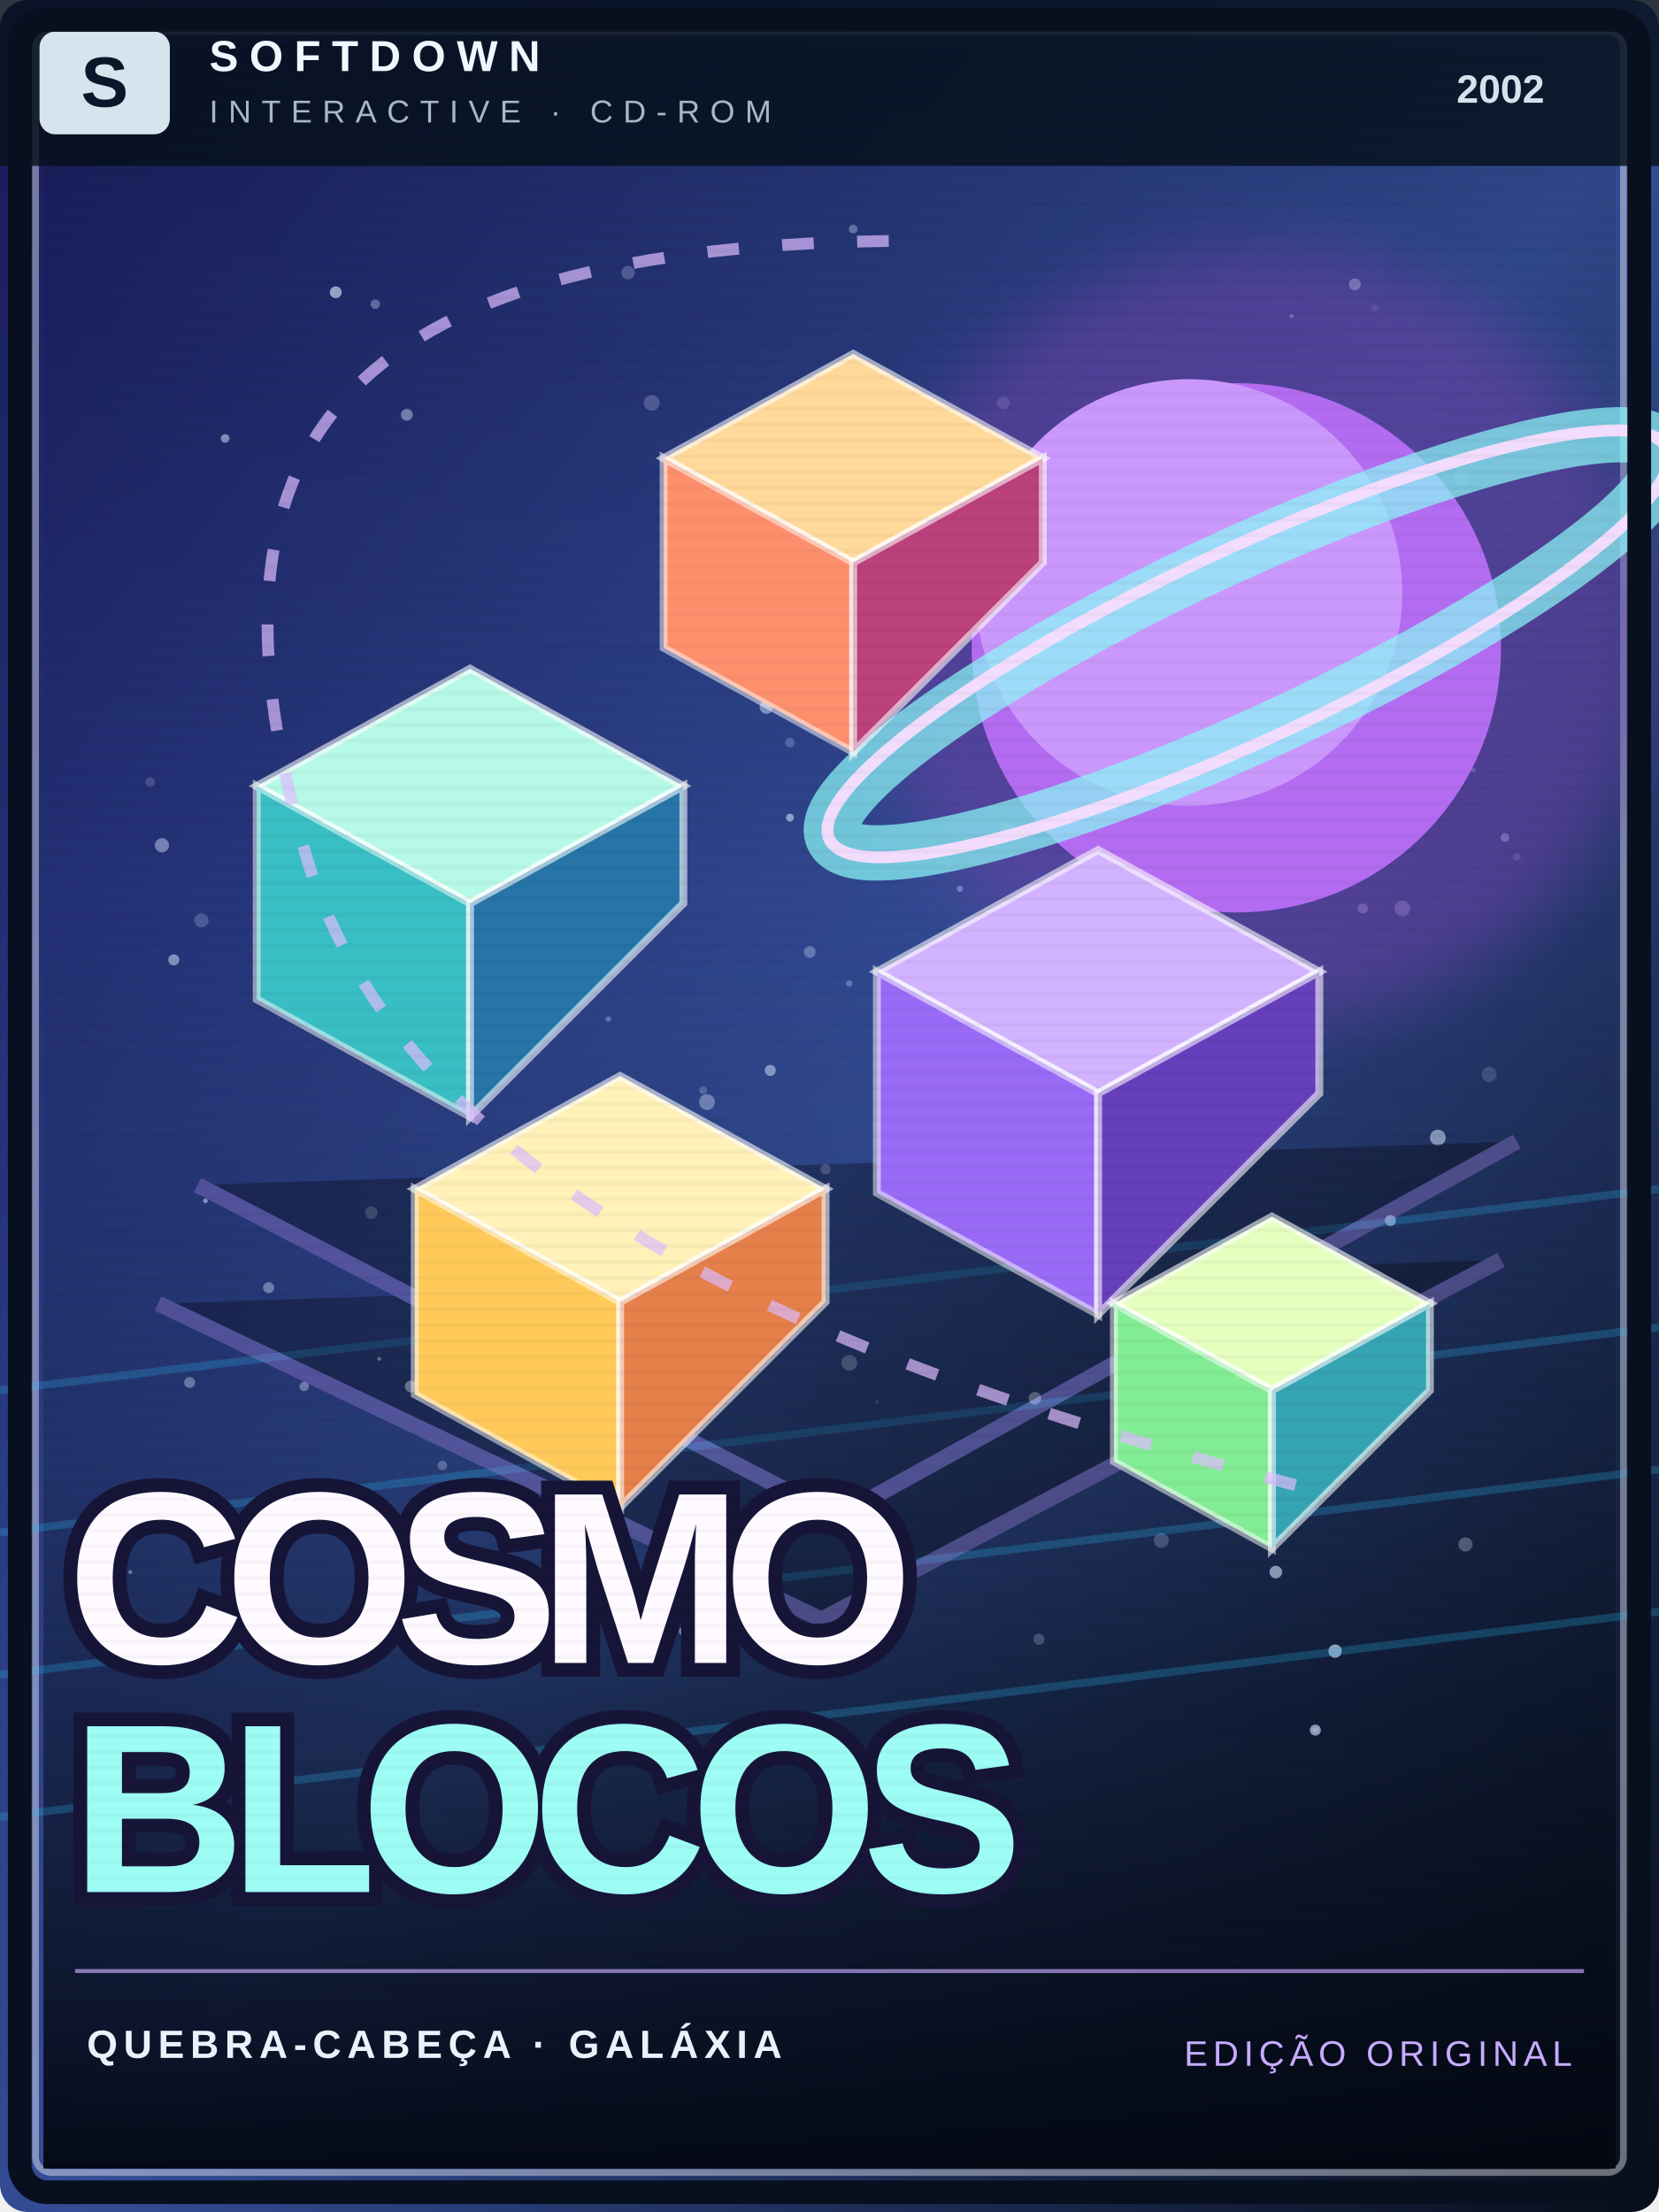
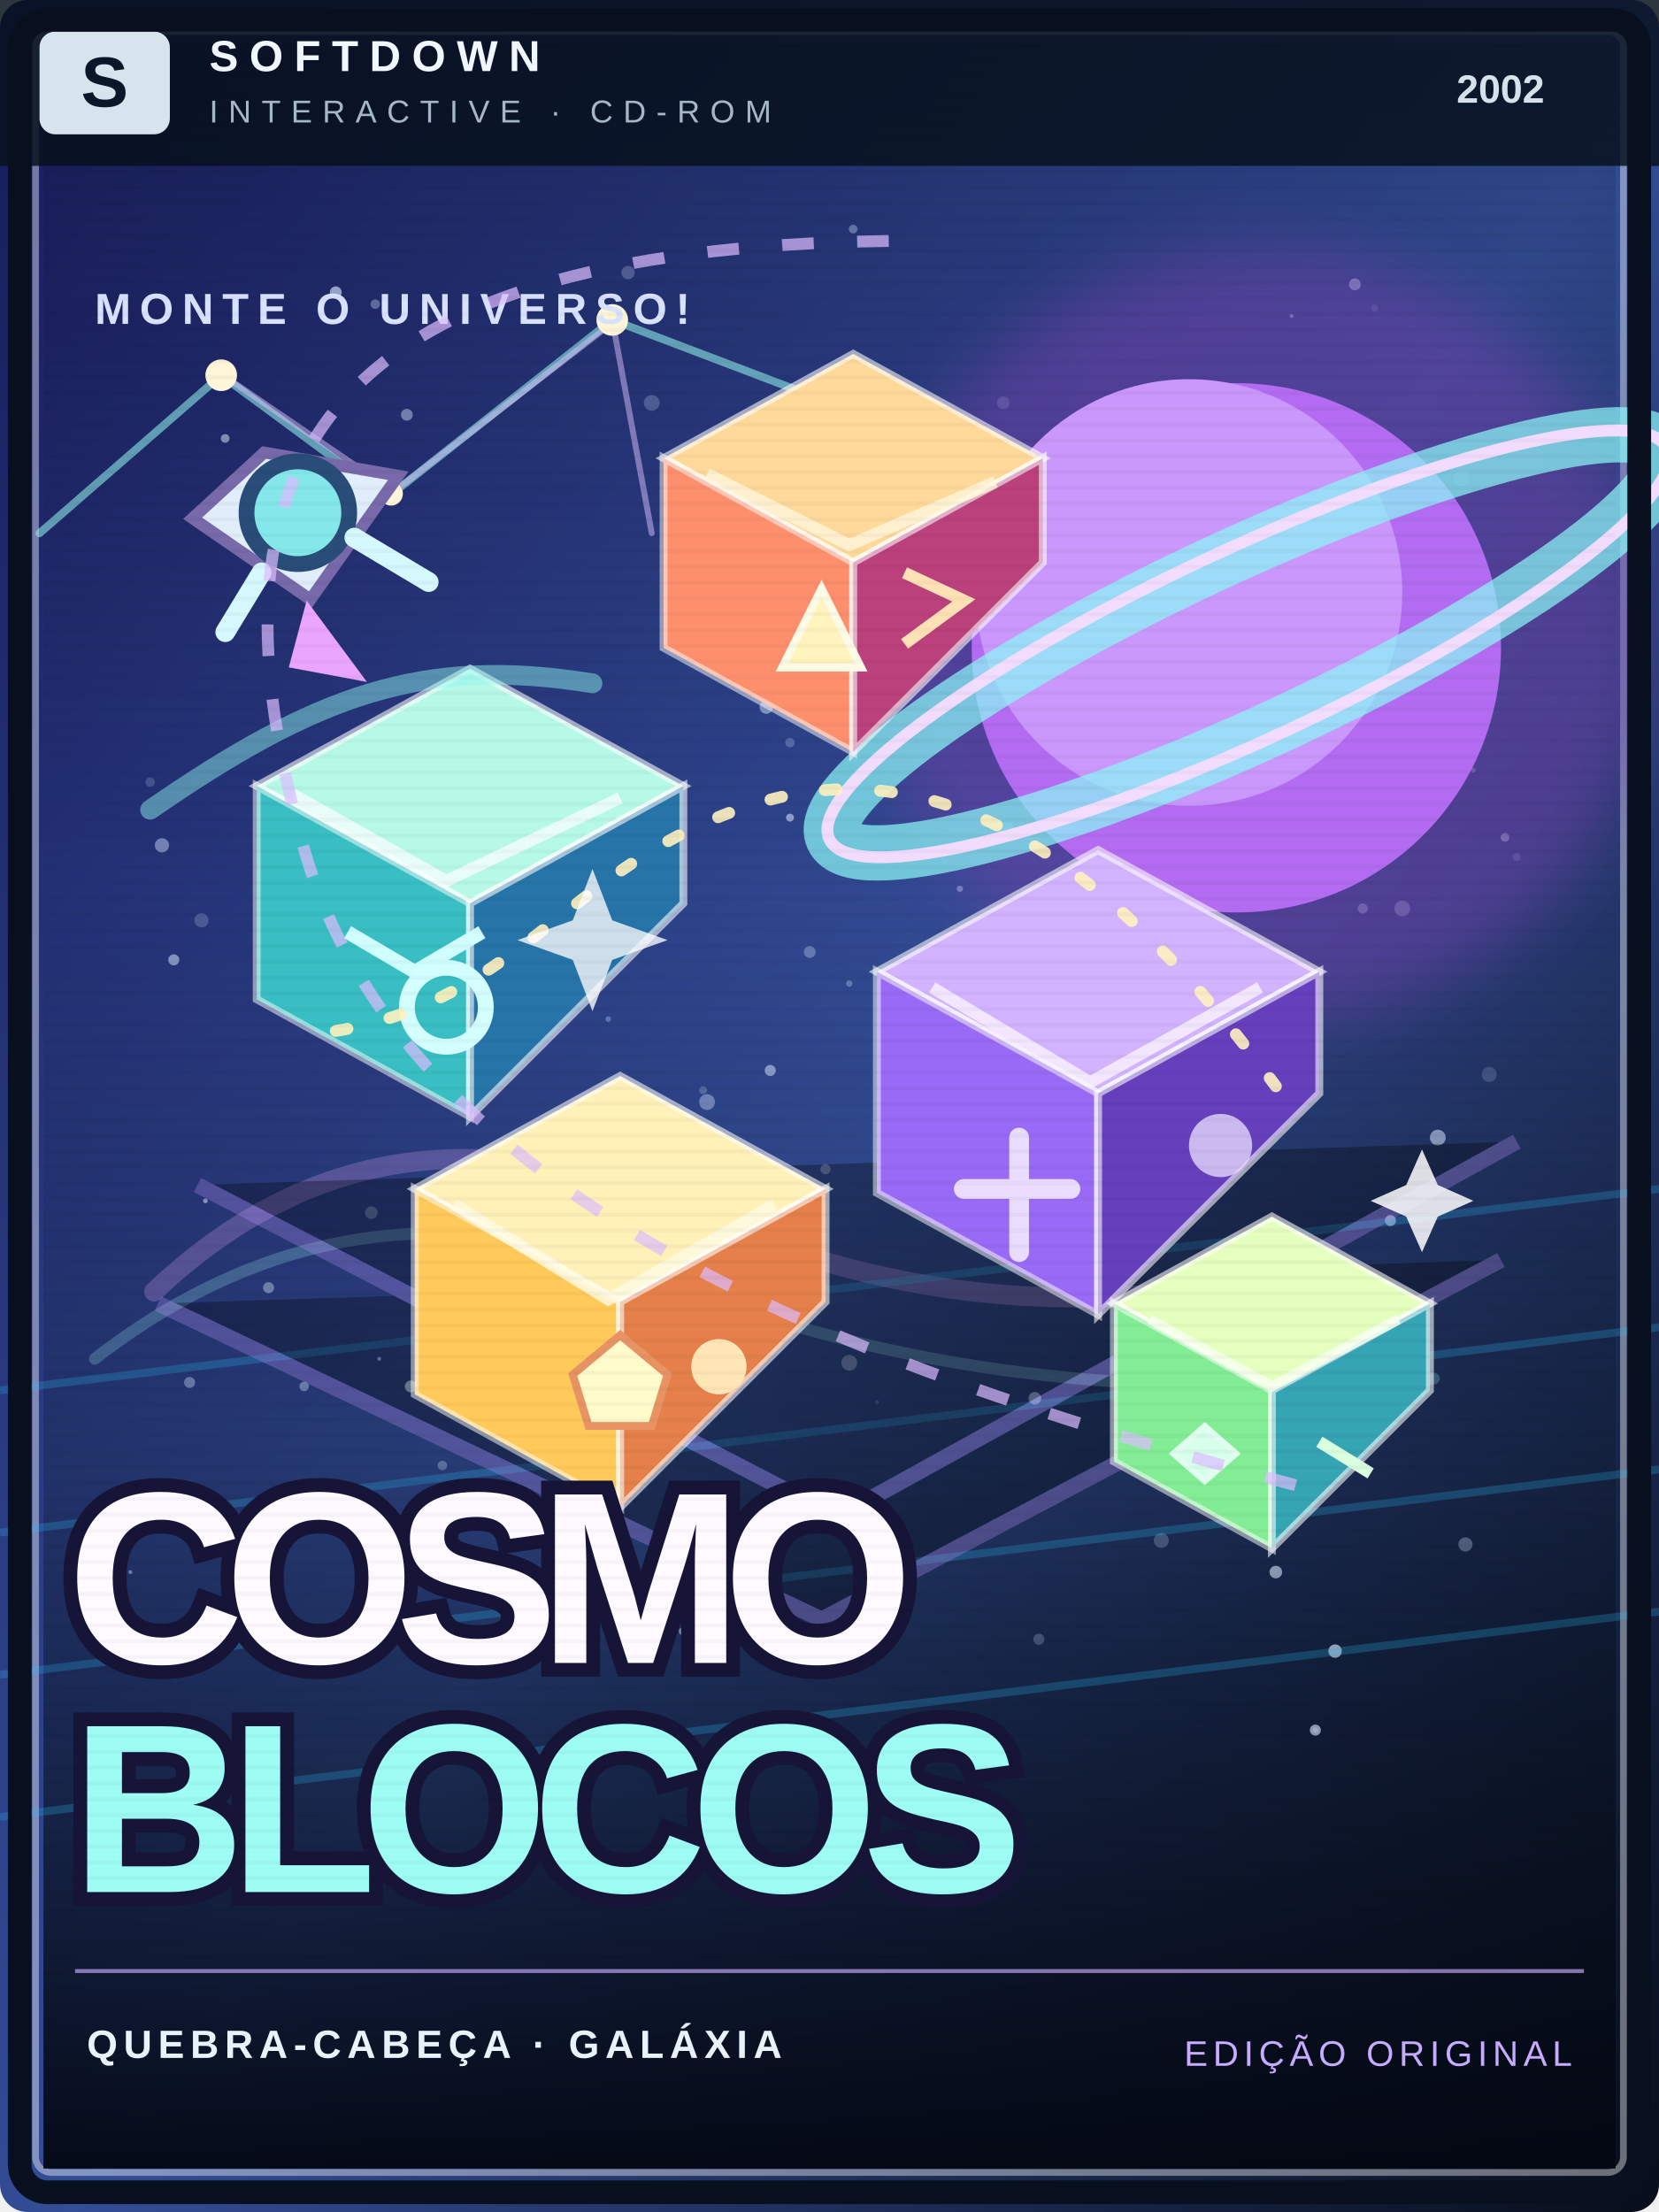
<svg xmlns="http://www.w3.org/2000/svg" width="420" height="560" viewBox="0 0 420 560" role="img" aria-labelledby="title desc">
  <defs>
    <linearGradient id="back" x1="0" y1="0" x2="1" y2="1">
      <stop stop-color="#181b5c" />
      <stop offset=".52" stop-color="#334d96" />
      <stop offset="1" stop-color="#070d19" />
    </linearGradient>
    <linearGradient id="shade" x1="0" y1="0" x2="0" y2="1">
      <stop stop-color="#080d15" stop-opacity=".15" />
      <stop offset=".4" stop-color="#0d1220" stop-opacity="0" />
      <stop offset=".67" stop-color="#06101a" stop-opacity=".24" />
      <stop offset="1" stop-color="#030712" stop-opacity=".97" />
    </linearGradient>
    <linearGradient id="chrome" x1="0" y1="0" x2="1" y2="0">
      <stop stop-color="#fff" stop-opacity=".86" />
      <stop offset=".37" stop-color="#c7abff" />
      <stop offset=".7" stop-color="#fff" />
      <stop offset="1" stop-color="#e3eefa" />
    </linearGradient>
    <pattern id="scan" width="4" height="4" patternUnits="userSpaceOnUse">
      <path d="M0 3.5H4" stroke="#000" stroke-opacity=".11" stroke-width="1" />
    </pattern>
    <filter id="glow" x="-80%" y="-80%" width="260%" height="260%">
      <feGaussianBlur stdDeviation="8" />
    </filter>
    <filter id="soft" x="-80%" y="-80%" width="260%" height="260%">
      <feGaussianBlur stdDeviation="3" />
    </filter>
  </defs>
  <rect width="420" height="560" rx="7" fill="url(#back)" />
  <rect x="9" y="8" width="402" height="542" rx="4" fill="none" stroke="#ffffff" stroke-opacity=".4" stroke-width="1.7" />
  <rect x="11" y="11" width="398" height="538" fill="url(#shade)" />
  <circle cx="319" cy="255" r="1.7" fill="#d9e7ff" opacity="0.61" />
  <circle cx="41" cy="214" r="1.8" fill="#d9e7ff" opacity="0.44" />
  <circle cx="384" cy="217" r="1.0" fill="#d9e7ff" opacity="0.22" />
  <circle cx="288" cy="175" r="1.6" fill="#d9e7ff" opacity="0.54" />
  <circle cx="44" cy="243" r="1.4" fill="#d9e7ff" opacity="0.52" />
  <circle cx="103" cy="105" r="1.5" fill="#d9e7ff" opacity="0.43" />
  <circle cx="217" cy="392" r="1.8" fill="#d9e7ff" opacity="0.18" />
  <circle cx="232" cy="144" r="0.8" fill="#d9e7ff" opacity="0.27" />
  <circle cx="52" cy="304" r="0.6" fill="#d9e7ff" opacity="0.54" />
  <circle cx="154" cy="258" r="0.7" fill="#d9e7ff" opacity="0.31" />
  <circle cx="200" cy="207" r="1.0" fill="#d9e7ff" opacity="0.56" />
  <circle cx="262" cy="354" r="1.6" fill="#d9e7ff" opacity="0.47" />
  <circle cx="165" cy="102" r="2.0" fill="#d9e7ff" opacity="0.23" />
  <circle cx="364" cy="288" r="2.0" fill="#d9e7ff" opacity="0.54" />
  <circle cx="182" cy="123" r="1.8" fill="#d9e7ff" opacity="0.46" />
  <circle cx="294" cy="390" r="1.9" fill="#d9e7ff" opacity="0.22" />
  <circle cx="194" cy="179" r="1.7" fill="#d9e7ff" opacity="0.49" />
  <circle cx="313" cy="269" r="0.7" fill="#d9e7ff" opacity="0.20" />
  <circle cx="33" cy="398" r="0.5" fill="#d9e7ff" opacity="0.40" />
  <circle cx="173" cy="413" r="1.1" fill="#d9e7ff" opacity="0.51" />
  <circle cx="370" cy="121" r="2.0" fill="#d9e7ff" opacity="0.22" />
  <circle cx="314" cy="107" r="1.5" fill="#d9e7ff" opacity="0.34" />
  <circle cx="215" cy="249" r="0.8" fill="#d9e7ff" opacity="0.32" />
  <circle cx="243" cy="225" r="0.8" fill="#d9e7ff" opacity="0.43" />
  <circle cx="204" cy="136" r="1.7" fill="#d9e7ff" opacity="0.48" />
  <circle cx="255" cy="210" r="1.8" fill="#d9e7ff" opacity="0.33" />
  <circle cx="223" cy="143" r="1.6" fill="#d9e7ff" opacity="0.55" />
  <circle cx="323" cy="398" r="1.6" fill="#d9e7ff" opacity="0.58" />
  <circle cx="348" cy="78" r="0.9" fill="#d9e7ff" opacity="0.18" />
  <circle cx="167" cy="304" r="2.0" fill="#d9e7ff" opacity="0.20" />
  <circle cx="290" cy="310" r="1.3" fill="#d9e7ff" opacity="0.18" />
  <circle cx="195" cy="271" r="1.4" fill="#d9e7ff" opacity="0.51" />
  <circle cx="200" cy="188" r="1.2" fill="#d9e7ff" opacity="0.24" />
  <circle cx="95" cy="77" r="1.2" fill="#d9e7ff" opacity="0.34" />
  <circle cx="335" cy="370" r="0.5" fill="#d9e7ff" opacity="0.57" />
  <circle cx="188" cy="108" r="1.6" fill="#d9e7ff" opacity="0.61" />
  <circle cx="355" cy="230" r="2.0" fill="#d9e7ff" opacity="0.40" />
  <circle cx="176" cy="132" r="2.0" fill="#d9e7ff" opacity="0.50" />
  <circle cx="345" cy="230" r="1.3" fill="#d9e7ff" opacity="0.44" />
  <circle cx="68" cy="326" r="1.4" fill="#d9e7ff" opacity="0.40" />
  <circle cx="77" cy="351" r="1.2" fill="#d9e7ff" opacity="0.38" />
  <circle cx="51" cy="233" r="1.8" fill="#d9e7ff" opacity="0.21" />
  <circle cx="96" cy="344" r="0.5" fill="#d9e7ff" opacity="0.55" />
  <circle cx="57" cy="111" r="1.1" fill="#d9e7ff" opacity="0.53" />
  <circle cx="26" cy="394" r="2.0" fill="#d9e7ff" opacity="0.51" />
  <circle cx="225" cy="124" r="1.5" fill="#d9e7ff" opacity="0.25" />
  <circle cx="179" cy="347" r="1.8" fill="#d9e7ff" opacity="0.61" />
  <circle cx="134" cy="358" r="0.8" fill="#d9e7ff" opacity="0.31" />
  <circle cx="126" cy="293" r="1.2" fill="#d9e7ff" opacity="0.23" />
  <circle cx="125" cy="300" r="1.2" fill="#d9e7ff" opacity="0.46" />
  <circle cx="272" cy="327" r="1.6" fill="#d9e7ff" opacity="0.31" />
  <circle cx="193" cy="132" r="0.6" fill="#d9e7ff" opacity="0.19" />
  <circle cx="333" cy="438" r="1.4" fill="#d9e7ff" opacity="0.61" />
  <circle cx="179" cy="279" r="2.0" fill="#d9e7ff" opacity="0.38" />
  <circle cx="371" cy="391" r="1.8" fill="#d9e7ff" opacity="0.30" />
  <circle cx="48" cy="350" r="1.4" fill="#d9e7ff" opacity="0.36" />
  <circle cx="159" cy="69" r="1.7" fill="#d9e7ff" opacity="0.24" />
  <circle cx="333" cy="438" r="0.7" fill="#d9e7ff" opacity="0.25" />
  <circle cx="352" cy="207" r="1.0" fill="#d9e7ff" opacity="0.35" />
  <circle cx="254" cy="102" r="1.6" fill="#d9e7ff" opacity="0.25" />
  <circle cx="345" cy="135" r="2.0" fill="#d9e7ff" opacity="0.37" />
  <circle cx="104" cy="351" r="1.5" fill="#d9e7ff" opacity="0.62" />
  <circle cx="140" cy="246" r="0.8" fill="#d9e7ff" opacity="0.18" />
  <circle cx="263" cy="415" r="1.4" fill="#d9e7ff" opacity="0.23" />
  <circle cx="38" cy="198" r="1.2" fill="#d9e7ff" opacity="0.19" />
  <circle cx="74" cy="209" r="1.2" fill="#d9e7ff" opacity="0.22" />
  <circle cx="178" cy="276" r="1.0" fill="#d9e7ff" opacity="0.23" />
  <circle cx="216" cy="58" r="1.1" fill="#d9e7ff" opacity="0.34" />
  <circle cx="215" cy="345" r="2.0" fill="#d9e7ff" opacity="0.32" />
  <circle cx="85" cy="74" r="1.5" fill="#d9e7ff" opacity="0.63" />
  <circle cx="356" cy="207" r="1.8" fill="#d9e7ff" opacity="0.18" />
  <circle cx="154" cy="228" r="1.9" fill="#d9e7ff" opacity="0.28" />
  <circle cx="340" cy="131" r="1.2" fill="#d9e7ff" opacity="0.37" />
  <circle cx="122" cy="193" r="0.7" fill="#d9e7ff" opacity="0.52" />
  <circle cx="94" cy="307" r="1.6" fill="#d9e7ff" opacity="0.27" />
  <circle cx="381" cy="212" r="1.1" fill="#d9e7ff" opacity="0.56" />
  <circle cx="144" cy="440" r="2.0" fill="#d9e7ff" opacity="0.62" />
  <circle cx="343" cy="72" r="1.5" fill="#d9e7ff" opacity="0.52" />
  <circle cx="109" cy="387" r="1.3" fill="#d9e7ff" opacity="0.43" />
  <circle cx="352" cy="309" r="1.4" fill="#d9e7ff" opacity="0.54" />
  <circle cx="338" cy="418" r="1.7" fill="#d9e7ff" opacity="0.63" />
  <circle cx="303" cy="216" r="1.2" fill="#d9e7ff" opacity="0.62" />
  <circle cx="222" cy="355" r="0.5" fill="#d9e7ff" opacity="0.19" />
  <circle cx="373" cy="195" r="0.6" fill="#d9e7ff" opacity="0.43" />
  <circle cx="197" cy="178" r="1.4" fill="#d9e7ff" opacity="0.15" />
  <circle cx="230" cy="171" r="1.5" fill="#d9e7ff" opacity="0.44" />
  <circle cx="141" cy="308" r="1.8" fill="#d9e7ff" opacity="0.29" />
  <circle cx="377" cy="272" r="1.9" fill="#d9e7ff" opacity="0.17" />
  <circle cx="150" cy="327" r="1.7" fill="#d9e7ff" opacity="0.36" />
  <circle cx="112" cy="371" r="1.2" fill="#d9e7ff" opacity="0.29" />
  <circle cx="327" cy="80" r="0.5" fill="#d9e7ff" opacity="0.57" />
  <circle cx="147" cy="354" r="1.6" fill="#d9e7ff" opacity="0.30" />
  <circle cx="158" cy="372" r="2.0" fill="#d9e7ff" opacity="0.54" />
  <circle cx="205" cy="241" r="1.5" fill="#d9e7ff" opacity="0.31" />
  <circle cx="209" cy="296" r="1.3" fill="#d9e7ff" opacity="0.33" />
+   <g fill="none" stroke-linecap="round">
+     <path d="M10 135L56 95L98 126L155 81L205 100" stroke="#8eece8" stroke-width="2" opacity=".59" />
+     <path d="M55 94l44 30M155 81l10 54M99 125l57 -44" stroke="#dfc1fc" stroke-width="1.5" opacity=".49" />
+     <path d="M39 327Q97 272 175 307T335 320" stroke="#f0acff" stroke-width="5" opacity=".24" />
+     <path d="M24 344Q91 292 171 325T363 349" stroke="#a2f9fb" stroke-width="3" opacity=".23" />
+   </g>
+   <g fill="#fff6d9">
+     <circle cx="56" cy="95" r="4" />
+     <circle cx="99" cy="125" r="3" />
+     <circle cx="155" cy="81" r="4" />
+     <circle cx="205" cy="100" r="3" />
+   </g>
+   <g transform="translate(75 132) rotate(-16)">
+     <path d="M-25 -8L-3 -19L28 -4L-2 20Z" fill="#e0edfb" stroke="#7769aa" stroke-width="3" />
+     <circle cx="1" cy="-2" r="13" fill="#84e7ea" stroke="#294d78" stroke-width="4" />
+     <path d="M-12 10l-13 12m38 -14l15 16" stroke="#d6f8ff" stroke-width="5" stroke-linecap="round" />
+     <path d="M-3 20L6 44L-12 35" fill="#eaa5ff" />
+   </g>
  <circle cx="320" cy="161" r="98" fill="#6a3fa6" filter="url(#glow)" opacity=".57" />
  <circle cx="313" cy="164" r="67" fill="#b36cf1" />
  <circle cx="301" cy="150" r="54" fill="#ca98fc" />
  <ellipse cx="316" cy="163" rx="116" ry="22" transform="rotate(-25 316 163)" fill="none" stroke="#8bf7f6" stroke-width="14" opacity=".72" />
  <ellipse cx="316" cy="163" rx="117" ry="24" transform="rotate(-25 316 163)" fill="none" stroke="#f8ddff" stroke-width="3" opacity=".95" />
  <path d="M0 352L420 301M0 388L420 336M0 424L420 372M0 460L420 408" stroke="#29bbf3" stroke-width="2" opacity=".24" />
  <path d="M50 300L212 384L384 289M40 330L208 410L380 319" stroke="#b78ff6" stroke-width="4" opacity=".3" />
  <g transform="translate(65 199)">
    <path d="M0 0l54 -29.7l54 29.7l-54 29.7Z" fill="#b6f9e7" stroke="#fff" stroke-opacity=".58" stroke-width="2" />
    <path d="M0 0l54 29.7v54l-54 -29.7Z" fill="#38bec3" stroke="#fff" stroke-opacity=".5" stroke-width="2" />
    <path d="M54 29.7l54 -29.7v29.7l-54 54Z" fill="#2674a8" stroke="#fff" stroke-opacity=".58" stroke-width="2" />
+     <path d="M9 2l39 22l44 -21" stroke="#fff" stroke-width="3" opacity=".7" fill="none" />
+     <path d="M23 37l17 10l17 -10" stroke="#d0feff" stroke-width="3.5" fill="none" />
+     <circle cx="48" cy="56" r="10" fill="none" stroke="#d4ffff" stroke-width="4" />
  </g>
  <g transform="translate(168 116)">
    <path d="M0 0l48 -26.4l48 26.4l-48 26.4Z" fill="#ffd99a" stroke="#fff" stroke-opacity=".58" stroke-width="2" />
    <path d="M0 0l48 26.4v48l-48 -26.4Z" fill="#fe8f6d" stroke="#fff" stroke-opacity=".5" stroke-width="2" />
    <path d="M48 26.4l48 -26.4v26.4l-48 48Z" fill="#bb417c" stroke="#fff" stroke-opacity=".58" stroke-width="2" />
+     <path d="M11 4l36 18l37 -16" stroke="#fff8dc" stroke-width="3" fill="none" opacity=".8" />
+     <path d="M30 53l10 -20l10 20Z" fill="#fff4bd" stroke="#fdfae6" stroke-width="2" />
+     <path d="M61 29l15 7l-15 11" fill="none" stroke="#ffe1b6" stroke-width="3" />
  </g>
  <g transform="translate(222 246)">
    <path d="M0 0l56 -30.8l56 30.8l-56 30.8Z" fill="#d2b3ff" stroke="#fff" stroke-opacity=".58" stroke-width="2" />
    <path d="M0 0l56 30.8v56l-56 -30.8Z" fill="#986af6" stroke="#fff" stroke-opacity=".5" stroke-width="2" />
    <path d="M56 30.8l56 -30.8v30.8l-56 56Z" fill="#663fbd" stroke="#fff" stroke-opacity=".58" stroke-width="2" />
+     <path d="M14 4l40 24l43 -24" stroke="#fbf3ff" stroke-width="3" opacity=".8" fill="none" />
+     <path d="M22 55h27m-13 -13v29" stroke="#e9dcff" stroke-width="5" stroke-linecap="round" />
+     <circle cx="87" cy="44" r="8" fill="#e5d8fc" opacity=".8" />
  </g>
  <g transform="translate(105 301)">
    <path d="M0 0l52 -28.6l52 28.6l-52 28.6Z" fill="#fff1b8" stroke="#fff" stroke-opacity=".58" stroke-width="2" />
    <path d="M0 0l52 28.6v52l-52 -28.6Z" fill="#ffca59" stroke="#fff" stroke-opacity=".5" stroke-width="2" />
    <path d="M52 28.6l52 -28.6v28.6l-52 52Z" fill="#e5804a" stroke="#fff" stroke-opacity=".58" stroke-width="2" />
+     <path d="M10 4l39 24l42 -24" stroke="#fffbe4" stroke-width="3" opacity=".8" fill="none" />
+     <path d="M40 47L52 37L64 47L60 60L44 60Z" fill="#fffbcb" stroke="#e89364" stroke-width="2" />
+     <circle cx="77" cy="45" r="7" fill="#ffe6b7" />
  </g>
  <g transform="translate(282 330)">
    <path d="M0 0l40 -22l40 22l-40 22Z" fill="#e5ffbf" stroke="#fff" stroke-opacity=".58" stroke-width="2" />
    <path d="M0 0l40 22v40l-40 -22Z" fill="#83ed95" stroke="#fff" stroke-opacity=".5" stroke-width="2" />
    <path d="M40 22l40 -22v22l-40 40Z" fill="#35a4b3" stroke="#fff" stroke-opacity=".58" stroke-width="2" />
-   </g>
+     <path d="M9 4l31 17l32 -17" stroke="#f6ffed" stroke-width="2.6" opacity=".83" fill="none" />
+     <path d="M23 31l8 7l-8 7l-8 -7Z" fill="#d7ffec" stroke="#e1fff1" stroke-width="1.5" />
+     <path d="M52 35l13 8" stroke="#d9ffdf" stroke-width="3" />
+   </g>
+   <g stroke-linecap="round" fill="none">
+     <path d="M85 261C133 253 145 217 193 203S284 222 323 275" stroke="#fff2bf" stroke-width="3" stroke-dasharray="3 11" opacity=".9" />
+     <path d="M38 205C80 176 107 166 150 173" stroke="#8ff6ee" stroke-width="5" opacity=".47" />
+   </g>
+   <g fill="#fff">
+     <path d="M150 220l5 13l14 5l-14 5l-5 13l-5 -13l-14 -5l14 -5Z" opacity=".77" />
+     <path d="M360 291l4 9l9 4l-9 4l-4 9l-4 -9l-9 -4l9 -4Z" opacity=".85" />
+   </g>
+   <text x="24" y="82" fill="#d8e2ff" font-family="Arial,sans-serif" font-size="11" font-weight="900" letter-spacing="2.2">MONTE O UNIVERSO!</text>
  <g fill="none" stroke="#ddbcff" stroke-width="3" stroke-dasharray="8 11" opacity=".7">
    <path d="M225 61C77 63 50 120 77 215S234 351 328 376" />
  </g>
  <text x="17" y="421" fill="#fefaff" font-family="Arial Black,Arial,sans-serif" font-size="62" font-weight="900" letter-spacing="-5" stroke="#161538" stroke-width="7" paint-order="stroke">COSMO</text>
  <text x="18" y="479" fill="#9dfcf4" font-family="Arial Black,Arial,sans-serif" font-size="61" font-weight="900" letter-spacing="-4" stroke="#161538" stroke-width="7" paint-order="stroke">BLOCOS</text>
  <rect x="11" y="11" width="398" height="538" fill="url(#scan)" opacity=".26" />
  <rect x="0" y="0" width="420" height="42" fill="#07101b" fill-opacity=".83" />
  <rect x="10" y="8" width="33" height="26" rx="4" fill="#d6e4ee" />
  <text x="26.5" y="27" fill="#0b1728" font-family="Arial,sans-serif" font-size="18" font-weight="900" text-anchor="middle">S</text>
  <text x="53" y="18" fill="#f0f7ff" font-family="Arial,sans-serif" font-weight="900" font-size="11" letter-spacing="2.8">SOFTDOWN</text>
  <text x="53" y="31" fill="#a6b8c7" font-family="Arial,sans-serif" font-size="8" letter-spacing="2.6">INTERACTIVE · CD-ROM</text>
  <text x="391" y="26" fill="#d6e1eb" font-family="Arial,sans-serif" font-size="10" font-weight="700" text-anchor="end">2002</text>
  <path d="M19 499H401" stroke="#c7abff" opacity=".65" />
  <text x="22" y="521" fill="#e8f2fa" font-size="10" font-family="Arial,sans-serif" font-weight="700" letter-spacing="1.5">QUEBRA-CABEÇA · GALÁXIA</text>
  <text x="398" y="523" text-anchor="end" fill="#c7abff" font-size="9" font-family="Arial,sans-serif" letter-spacing="1.3">EDIÇÃO ORIGINAL</text>
  <rect x="5" y="5" width="410" height="550" rx="7" fill="none" stroke="#08101f" stroke-width="6" />
</svg>
